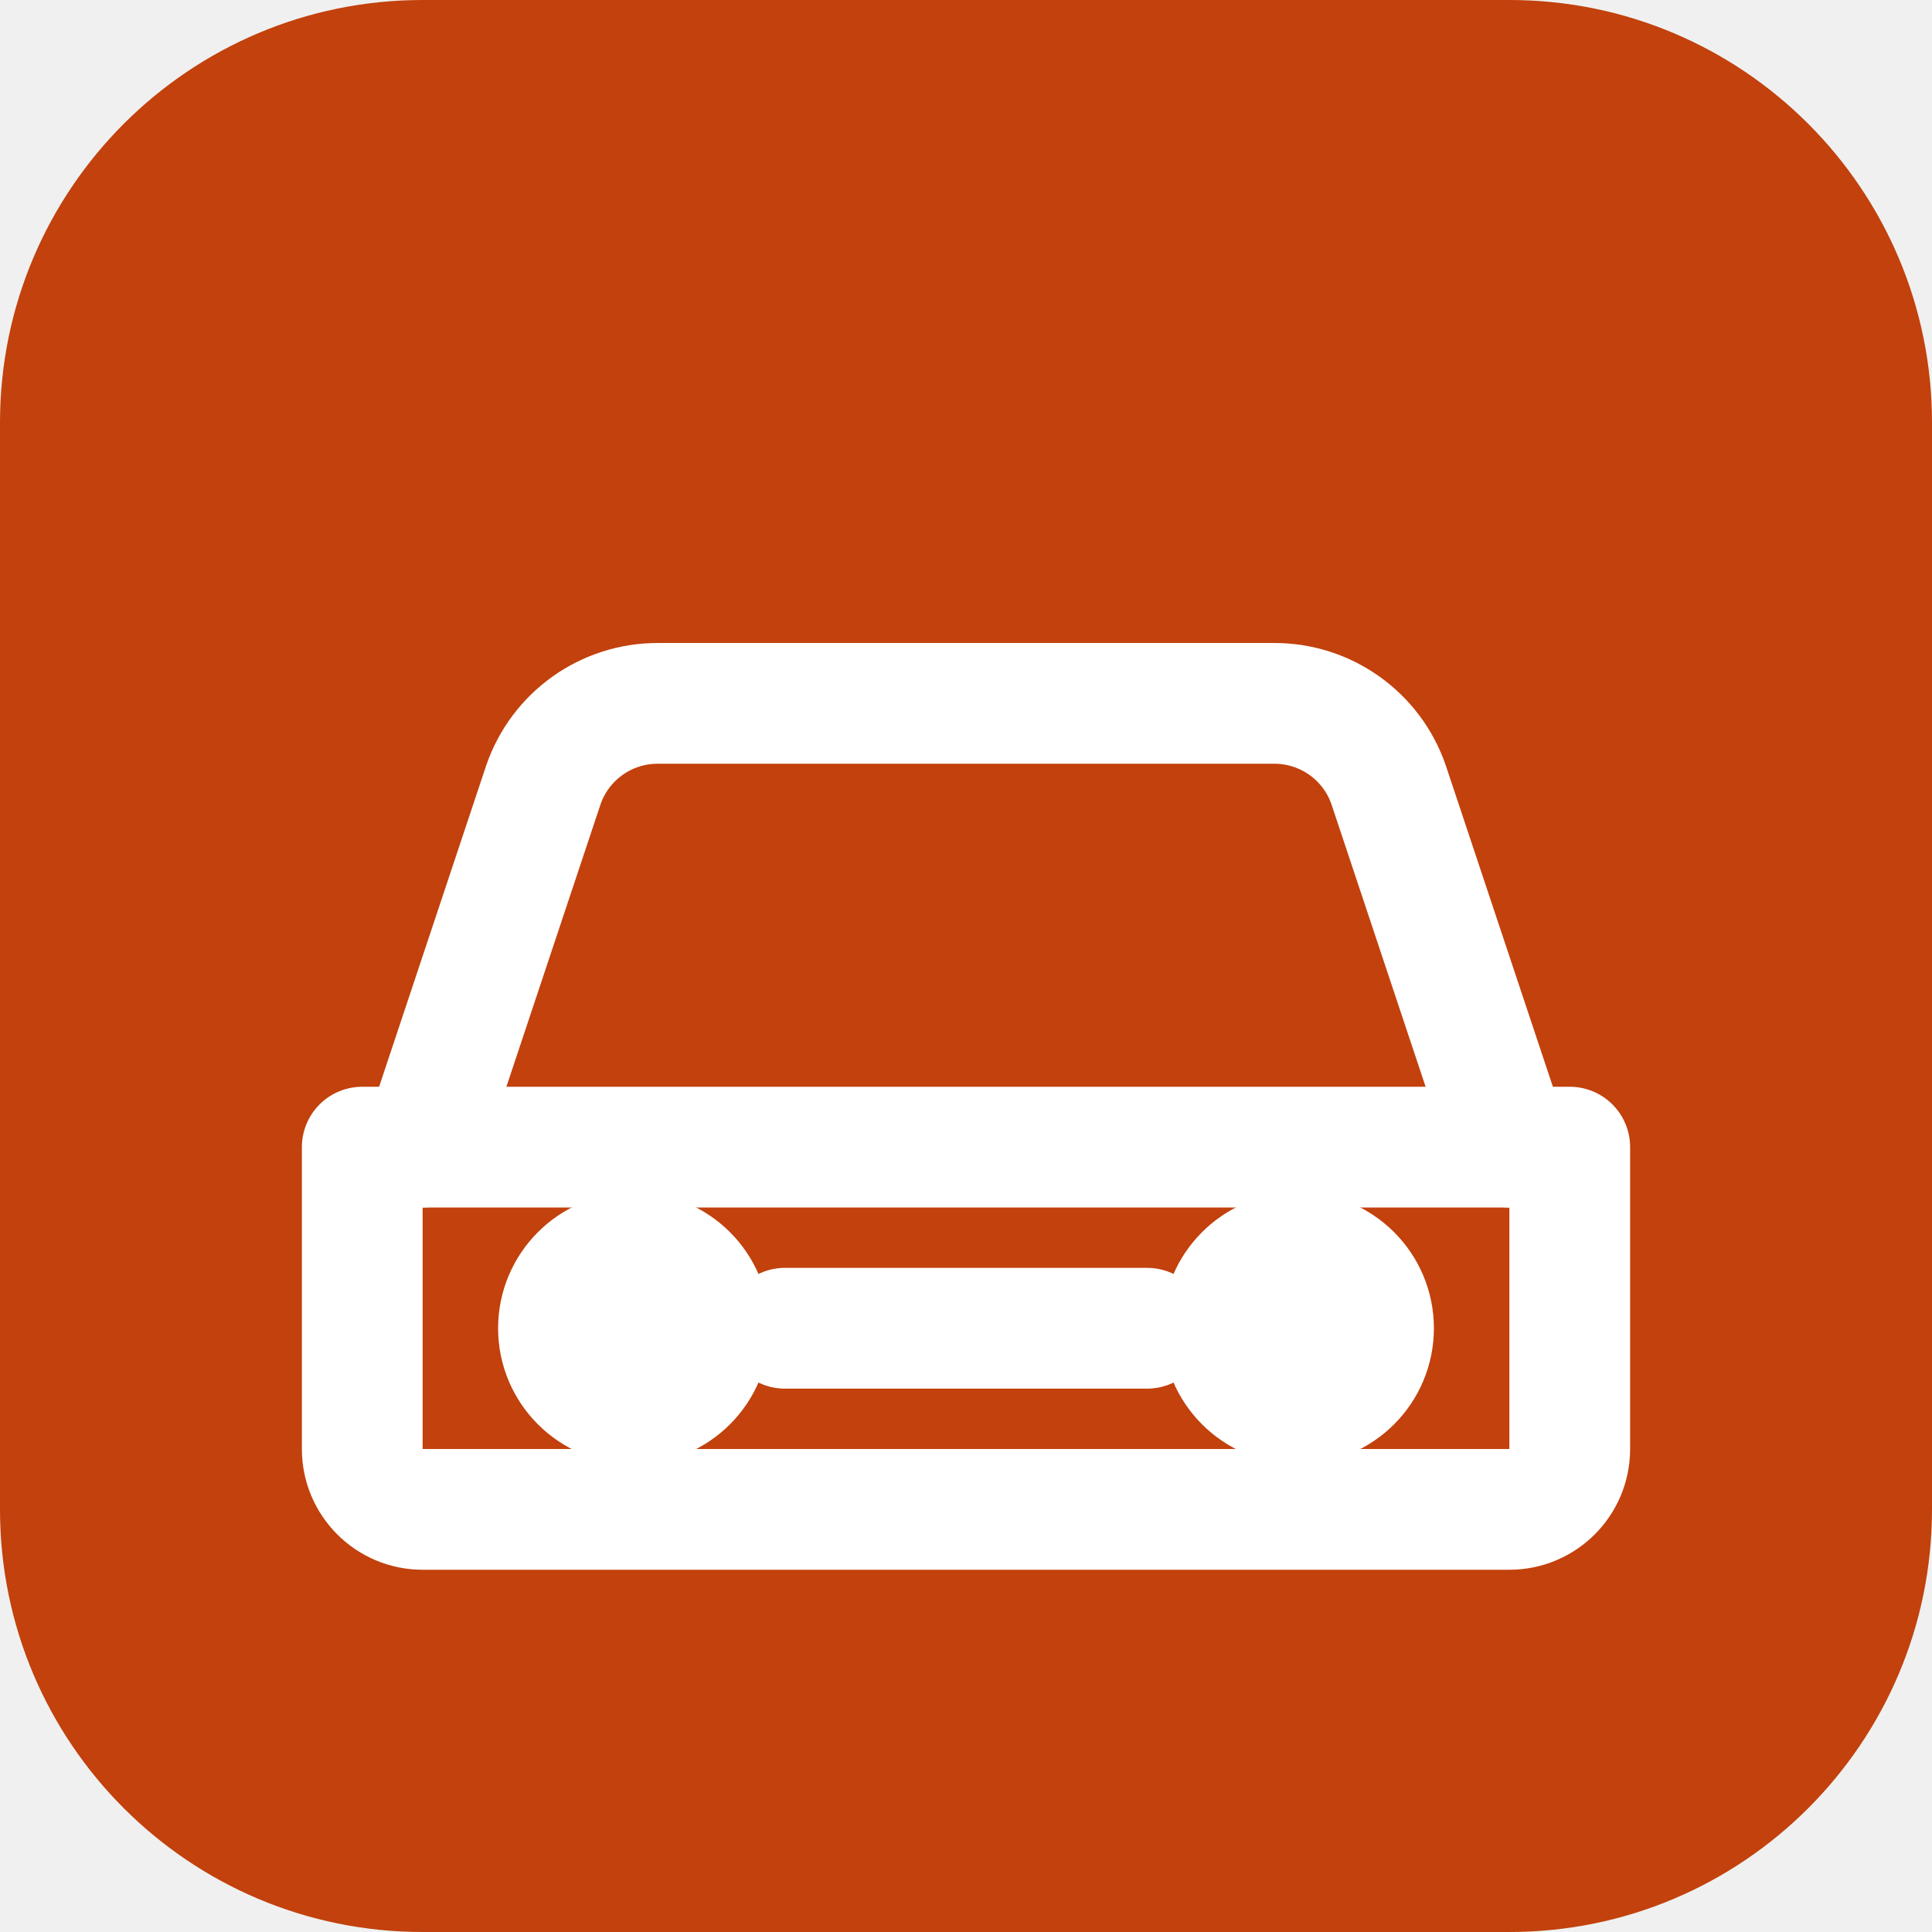
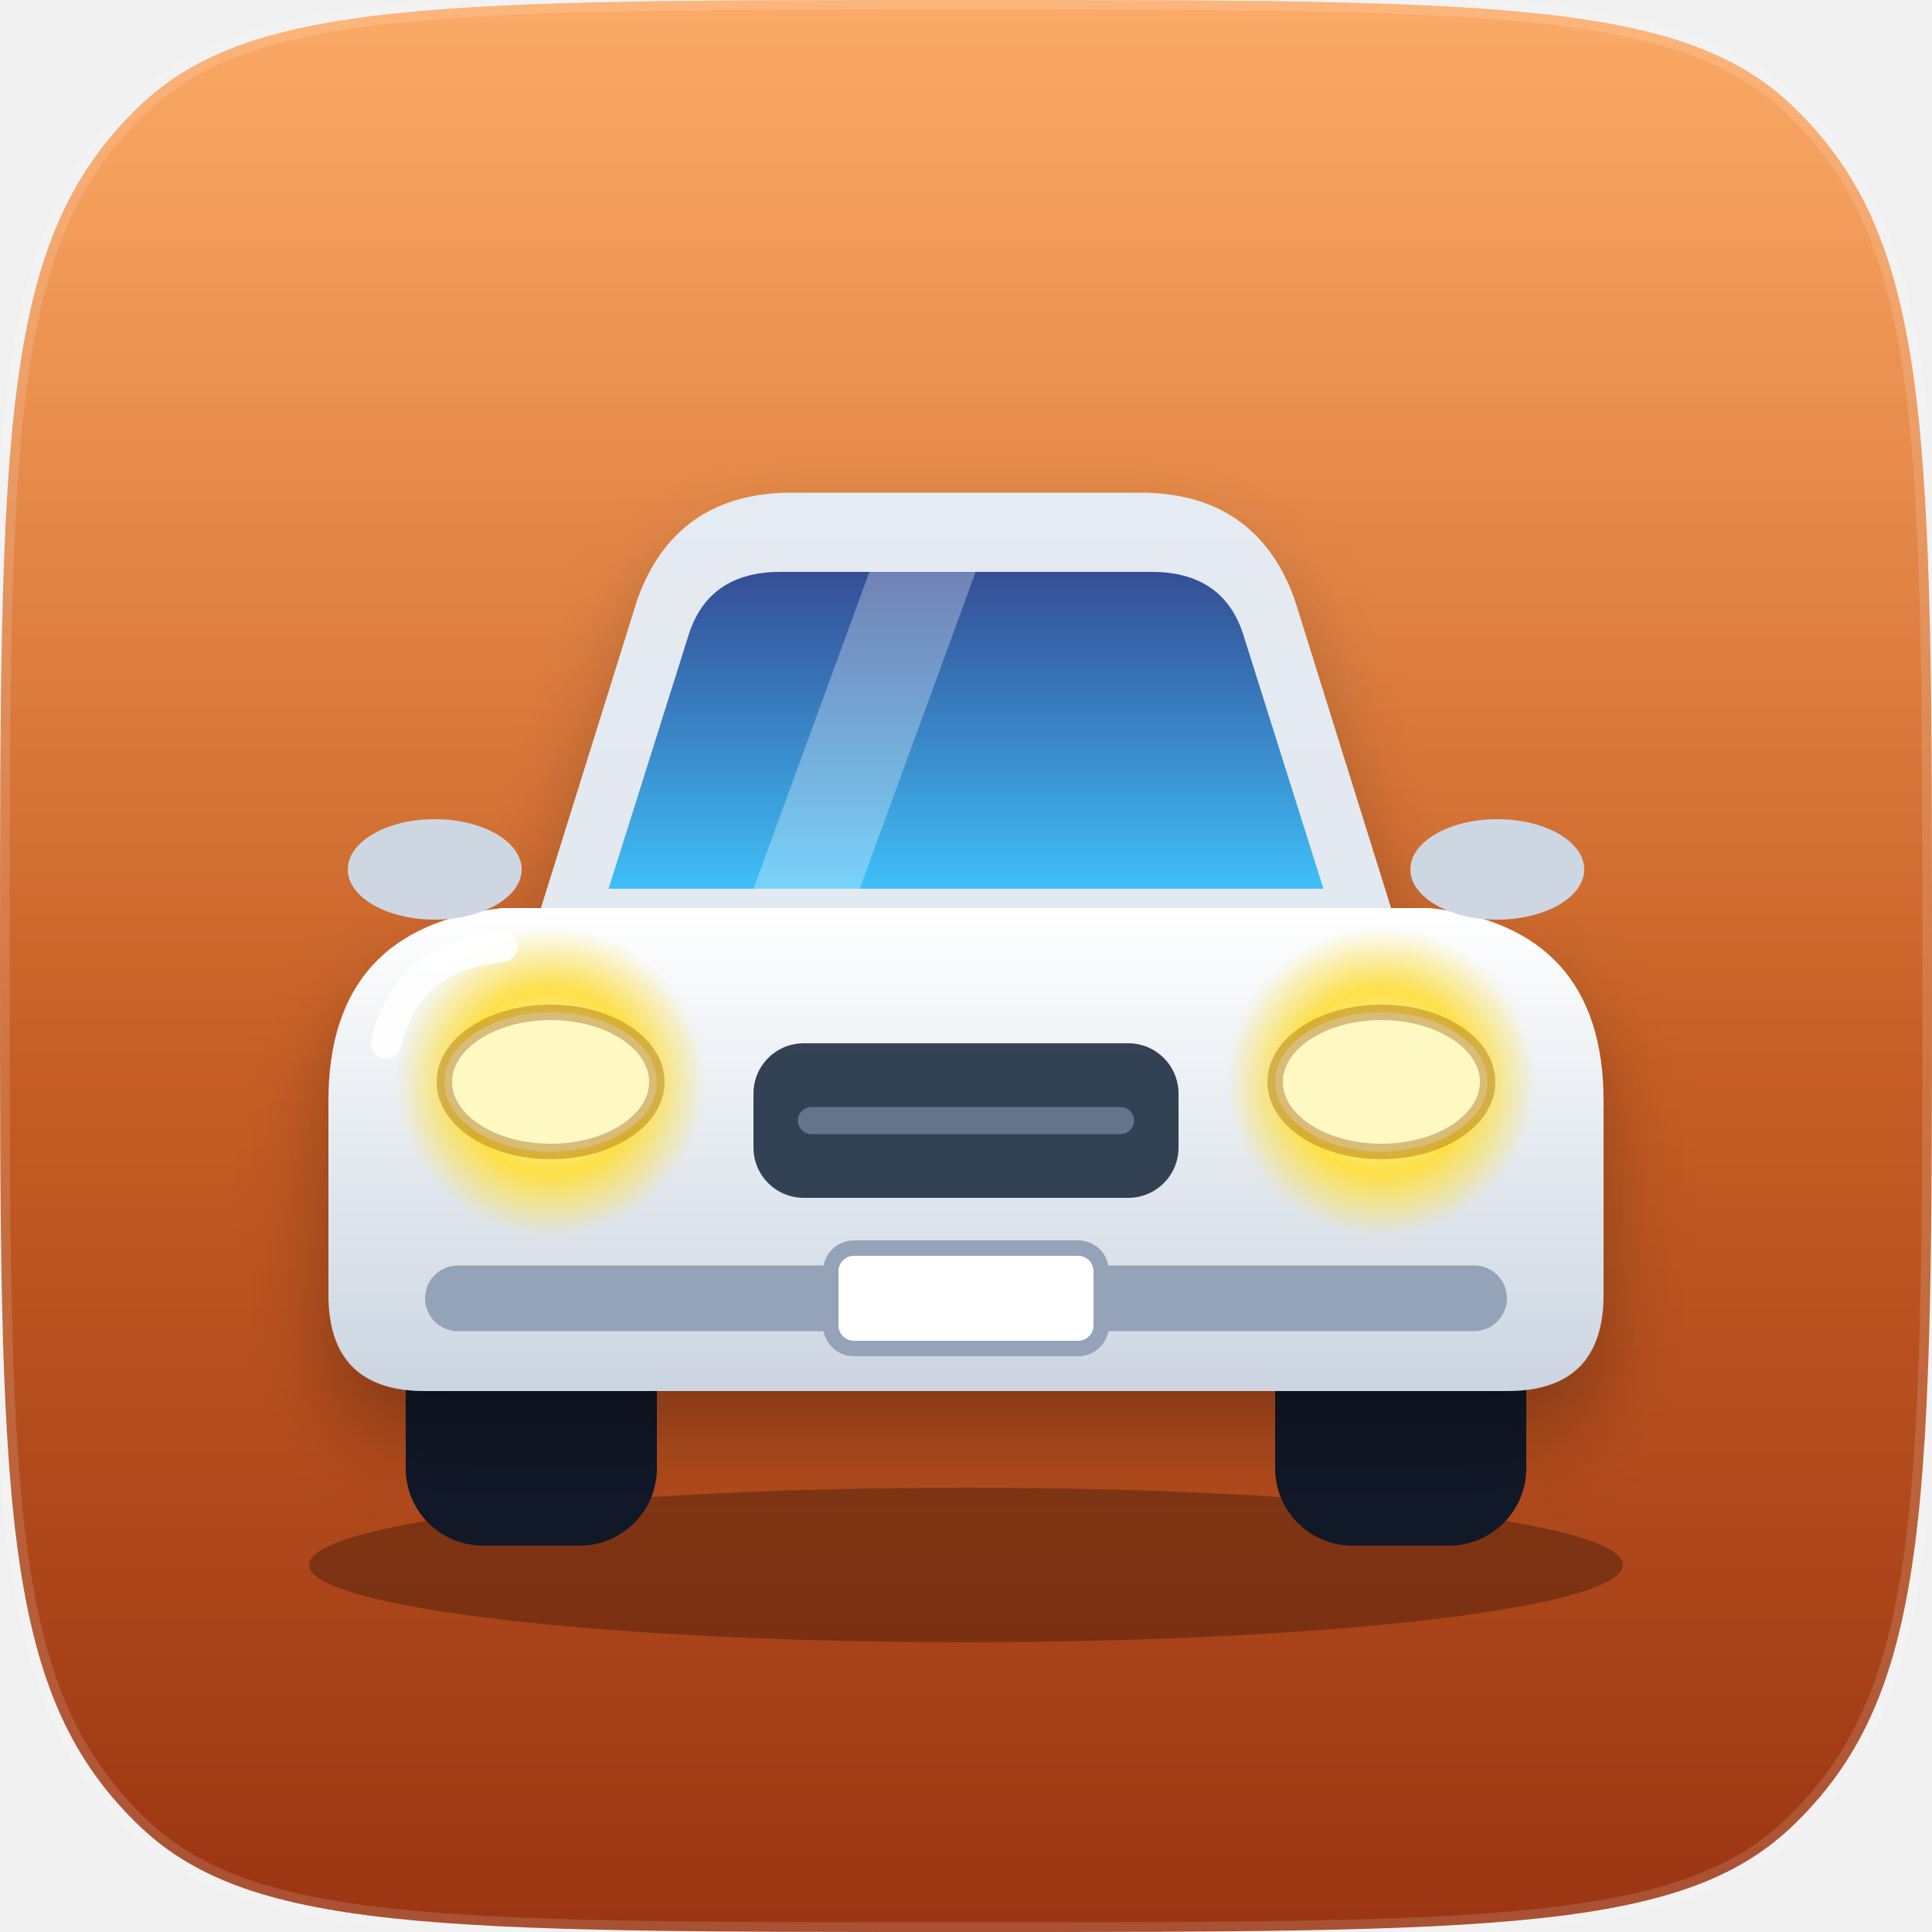
- <svg xmlns="http://www.w3.org/2000/svg" viewBox="0 0 64 64">
-   <rect width="64" height="64" rx="14" fill="#c2410c" />
-   <g fill="none" stroke="#fff" stroke-width="4" stroke-linecap="round" stroke-linejoin="round">
-     <path d="M14 38l4-12a4 4 0 0 1 3.8-2.7h20.4A4 4 0 0 1 46 26l4 12" />
-     <path d="M12 38h40v10a2 2 0 0 1-2 2H14a2 2 0 0 1-2-2z" />
-     <circle cx="21" cy="44" r="2.5" fill="#fff" />
-     <circle cx="43" cy="44" r="2.5" fill="#fff" />
-     <path d="M26 44h12" />
+ <svg xmlns="http://www.w3.org/2000/svg" viewBox="0 0 100 100">
+   <defs>
+     <linearGradient id="a-bg" x1="0" y1="0" x2="0" y2="1">
+       <stop offset="0" stop-color="#fb923c" />
+       <stop offset="1" stop-color="#9a3412" />
+     </linearGradient>
+     <linearGradient id="a-gl" x1="0" y1="0" x2="0" y2="1">
+       <stop offset="0" stop-color="#fff" stop-opacity=".22" />
+       <stop offset=".55" stop-color="#fff" stop-opacity="0" />
+     </linearGradient>
+     <filter id="a-sh" x="-30%" y="-30%" width="160%" height="160%">
+       <feDropShadow dx="0" dy="2.2" stdDeviation="2.2" flood-color="#000" flood-opacity=".28" />
+     </filter>
+     <linearGradient id="a-body" x1="0" y1="0" x2="0" y2="1">
+       <stop offset="0" stop-color="#ffffff" />
+       <stop offset="1" stop-color="#cbd5e1" />
+     </linearGradient>
+     <linearGradient id="a-glass" x1="0" y1="0" x2="0" y2="1">
+       <stop offset="0" stop-color="#1e3a8a" />
+       <stop offset="1" stop-color="#38bdf8" />
+     </linearGradient>
+     <radialGradient id="a-hl">
+       <stop offset="0" stop-color="#fef9c3" />
+       <stop offset=".6" stop-color="#fde047" />
+       <stop offset="1" stop-color="#fde047" stop-opacity="0" />
+     </radialGradient>
+     <clipPath id="a-sq">
+       <path d="M50 0C77.6 0 87.3 0 93 5.7C100 12.6 100 22.4 100 50C100 77.6 100 87.4 93 94.3C87.3 100 77.6 100 50 100C22.4 100 12.7 100 7 94.3C0 87.4 0 77.6 0 50C0 22.4 0 12.6 7 5.7C12.7 0 22.4 0 50 0Z" />
+     </clipPath>
+   </defs>
+   <path d="M50 0C77.6 0 87.3 0 93 5.7C100 12.6 100 22.4 100 50C100 77.6 100 87.4 93 94.3C87.3 100 77.6 100 50 100C22.4 100 12.7 100 7 94.3C0 87.4 0 77.6 0 50C0 22.4 0 12.6 7 5.7C12.7 0 22.4 0 50 0Z" fill="url(#a-bg)" />
+   <g clip-path="url(#a-sq)">
+     <ellipse cx="50" cy="81" rx="34" ry="4" fill="#000" opacity=".28" />
+     <rect x="21" y="63" width="13" height="17" rx="4" fill="#111827" />
+     <rect x="66" y="63" width="13" height="17" rx="4" fill="#111827" />
+     <g filter="url(#a-sh)">
+       <path d="M28 47 L33 31 Q35 25.5 41 25.5 H59 Q65 25.5 67 31 L72 47Z" fill="#e2e8f0" />
+       <path d="M17 57 Q17 48 26 47 H74 Q83 48 83 57 V67 Q83 72 78 72 H22 Q17 72 17 67Z" fill="url(#a-body)" />
+     </g>
+     <path d="M31.5 46 L35.6 33 Q36.6 29.6 40.4 29.6 H59.6 Q63.4 29.6 64.4 33 L68.5 46Z" fill="url(#a-glass)" />
+     <path d="M45 29.6 L39 46 h5.5 L50.5 29.6z" fill="#fff" fill-opacity=".3" />
+     <ellipse cx="22.5" cy="45" rx="4.5" ry="2.6" fill="#cbd5e1" />
+     <ellipse cx="77.5" cy="45" rx="4.5" ry="2.6" fill="#cbd5e1" />
+     <circle cx="28.5" cy="56" r="8" fill="url(#a-hl)" />
+     <circle cx="71.5" cy="56" r="8" fill="url(#a-hl)" />
+     <ellipse cx="28.5" cy="56" rx="5.5" ry="3.6" fill="#fef9c3" stroke="#a16207" stroke-opacity=".4" stroke-width=".8" />
+     <ellipse cx="71.5" cy="56" rx="5.5" ry="3.6" fill="#fef9c3" stroke="#a16207" stroke-opacity=".4" stroke-width=".8" />
+     <rect x="39" y="54" width="22" height="8" rx="2.6" fill="#334155" />
+     <path d="M42 58 h16" stroke="#64748b" stroke-width="1.4" stroke-linecap="round" />
+     <rect x="22" y="65.5" width="56" height="3.4" rx="1.7" fill="#94a3b8" />
+     <rect x="43" y="64.6" width="14" height="5.2" rx="1.2" fill="#fff" stroke="#94a3b8" stroke-width=".8" />
+     <path d="M20 54 Q21 49.5 26 49" stroke="#fff" stroke-opacity=".9" stroke-width="1.6" fill="none" stroke-linecap="round" />
  </g>
+   <path d="M50 0C77.6 0 87.3 0 93 5.7C100 12.6 100 22.4 100 50C100 77.6 100 87.4 93 94.3C87.3 100 77.6 100 50 100C22.4 100 12.7 100 7 94.3C0 87.4 0 77.6 0 50C0 22.4 0 12.6 7 5.7C12.7 0 22.4 0 50 0Z" fill="url(#a-gl)" />
+   <path d="M50 0C77.6 0 87.3 0 93 5.7C100 12.6 100 22.4 100 50C100 77.6 100 87.4 93 94.3C87.3 100 77.6 100 50 100C22.4 100 12.7 100 7 94.3C0 87.4 0 77.6 0 50C0 22.4 0 12.6 7 5.7C12.7 0 22.4 0 50 0Z" fill="none" stroke="#fff" stroke-opacity=".14" stroke-width="1" />
</svg>
